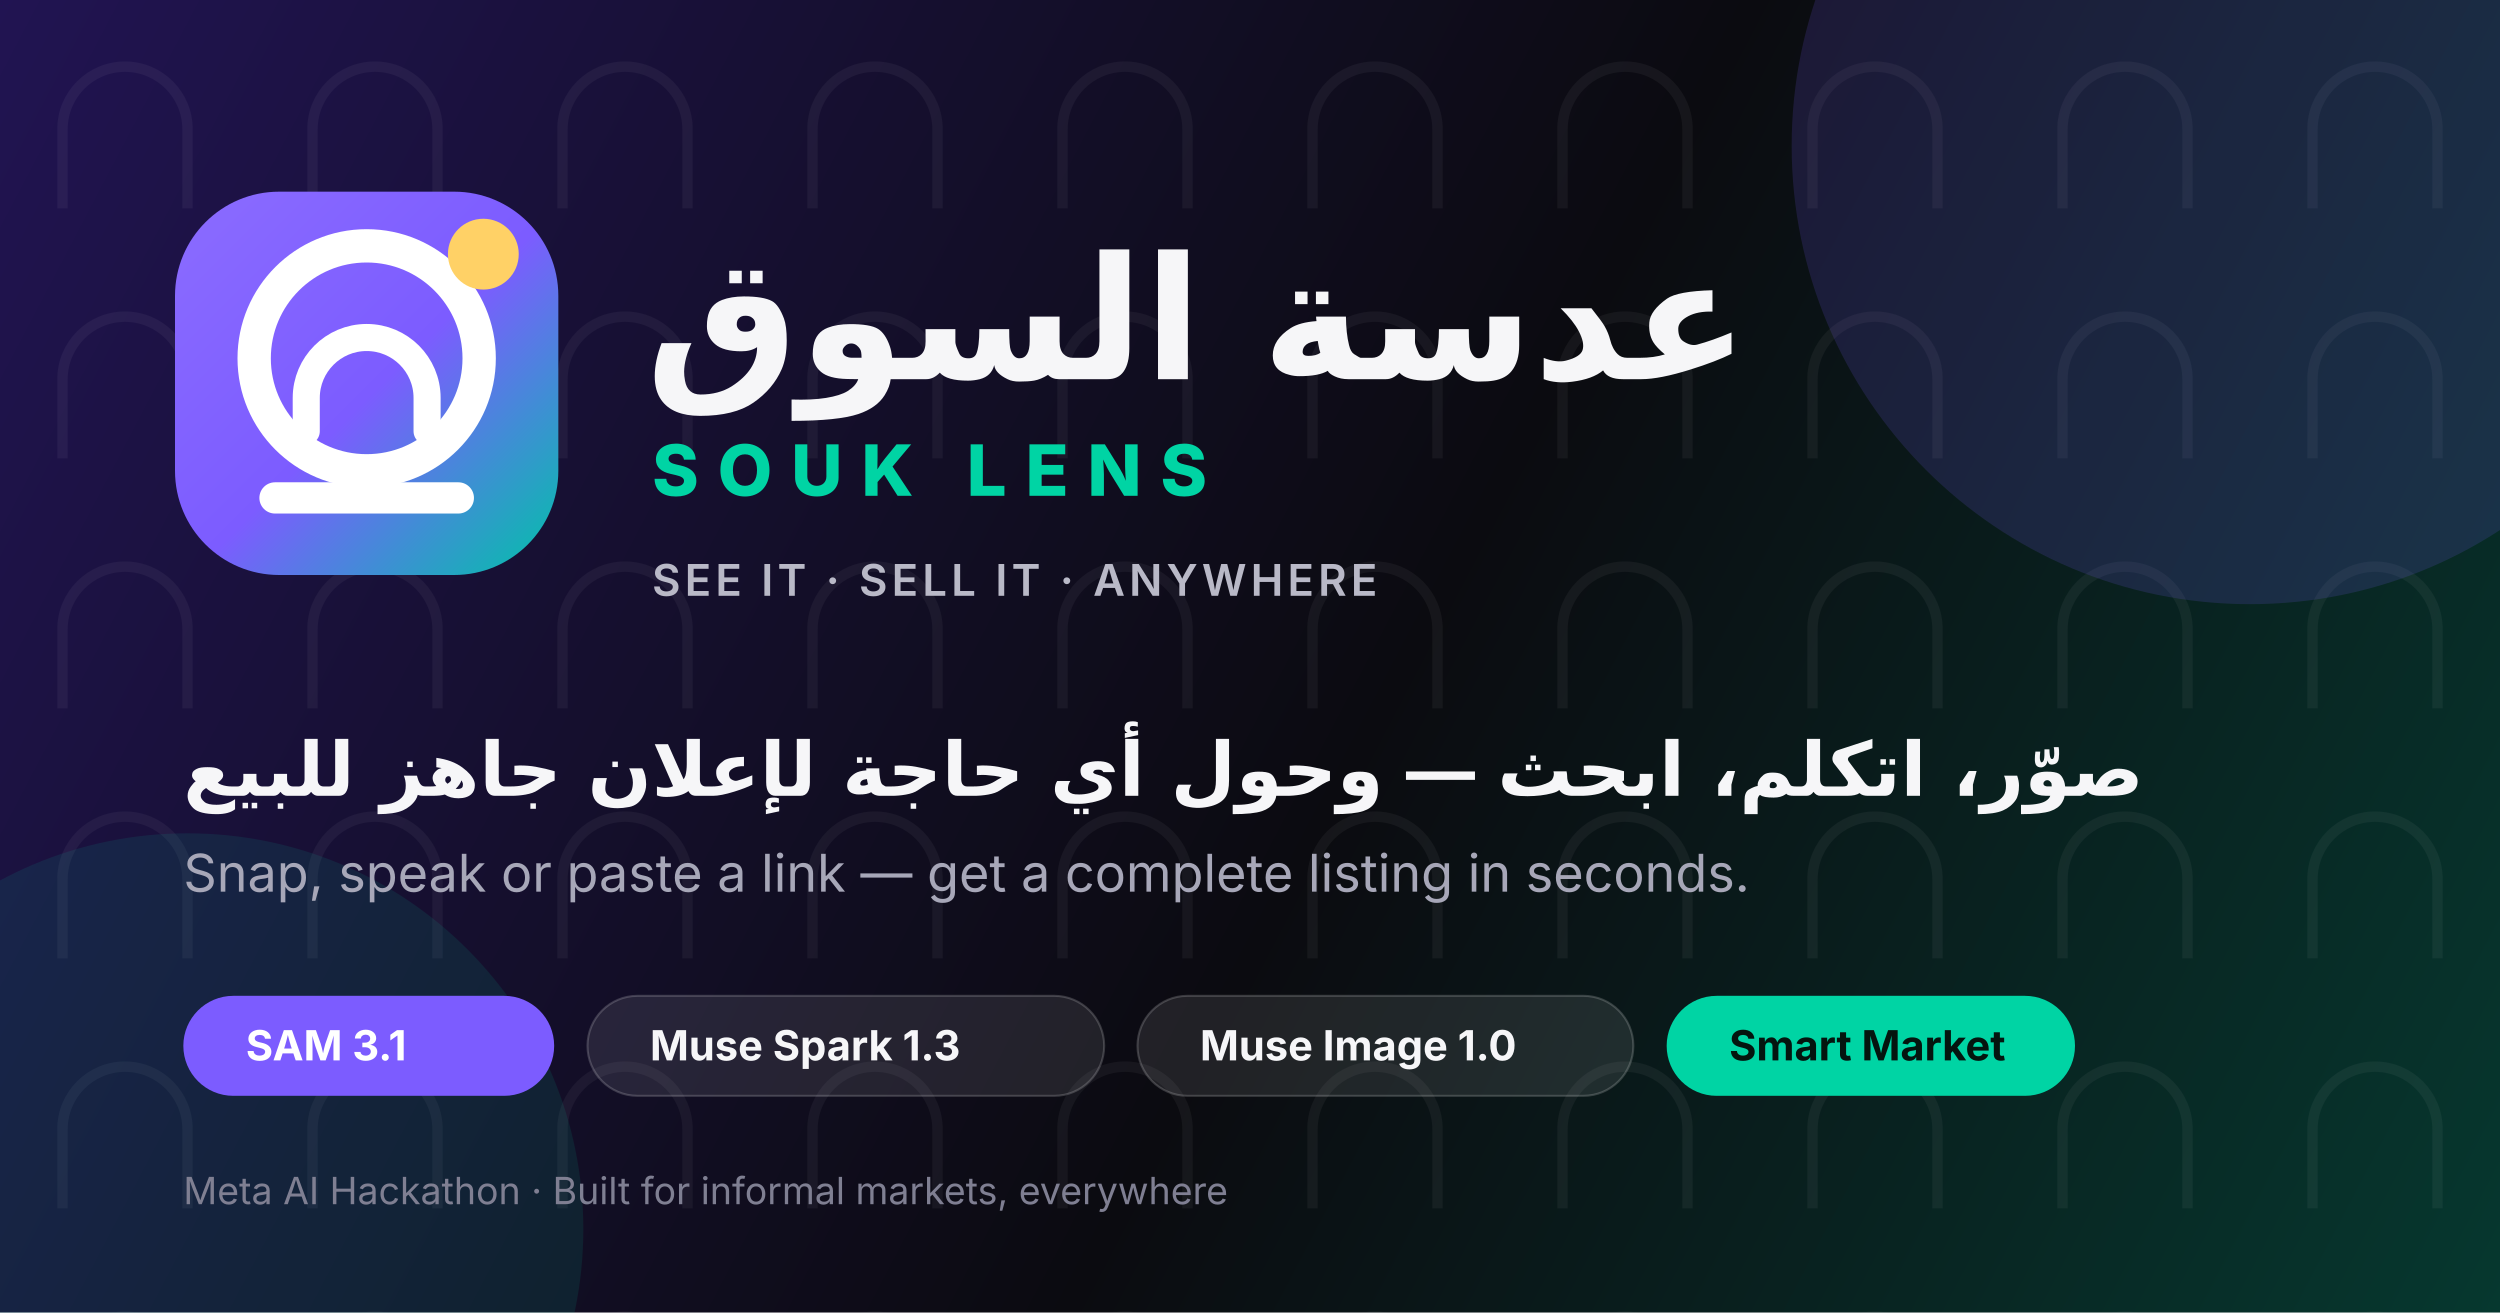
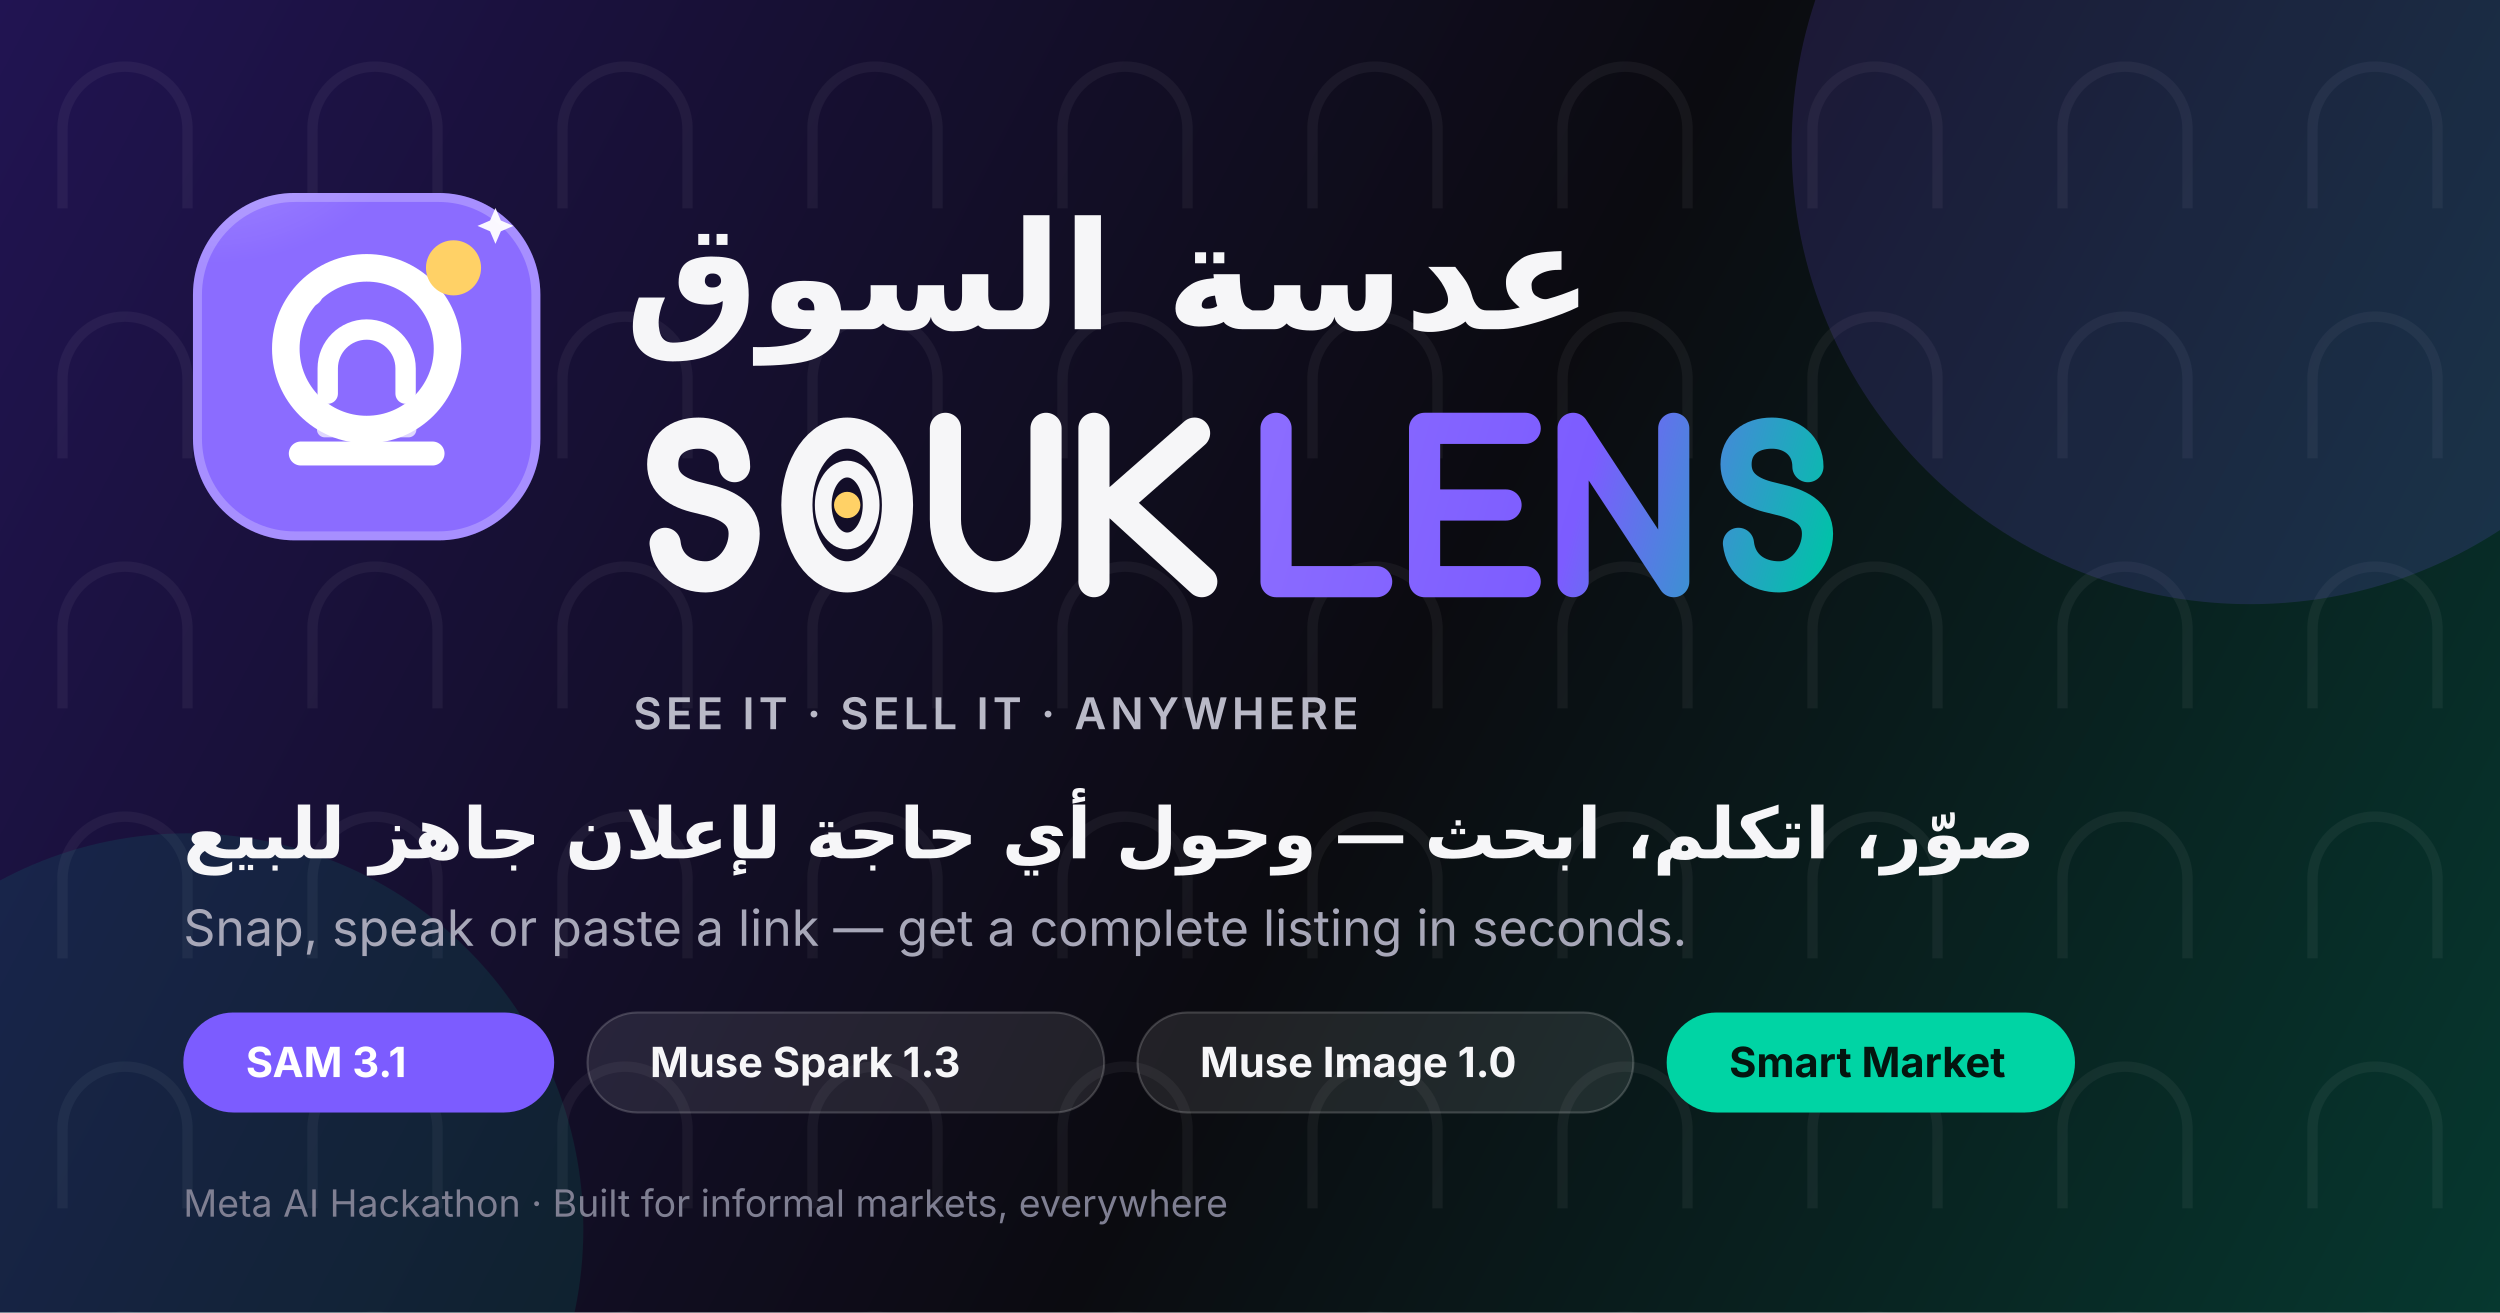
<svg xmlns="http://www.w3.org/2000/svg" viewBox="0 0 1200 630" role="img" aria-labelledby="t">
  <defs>
    <linearGradient id="bg" x1="0" y1="0" x2="1200" y2="630" gradientUnits="userSpaceOnUse">
      <stop offset="0" stop-color="#211452" />
      <stop offset=".55" stop-color="#0B0B10" />
      <stop offset="1" stop-color="#06382F" />
    </linearGradient>
-     <linearGradient id="lg" x1="84" y1="92" x2="268" y2="276" gradientUnits="userSpaceOnUse">
+     <linearGradient id="lg" x1="84" y1="84" x2="268" y2="268" gradientUnits="userSpaceOnUse">
      <stop offset="0" stop-color="#8B6CFF" />
      <stop offset=".52" stop-color="#7C5CFF" />
+       <stop offset="1" stop-color="#00C2A8" />
+     </linearGradient>
+     <radialGradient id="ogsheen" cx=".28" cy=".12" r=".55" gradientUnits="objectBoundingBox">
+       <stop offset="0" stop-color="#FFFFFF" stop-opacity=".22" />
+       <stop offset="1" stop-color="#FFFFFF" stop-opacity="0" />
+     </radialGradient>
+     <clipPath id="ogtile">
+       <rect x="3" y="3" width="58" height="58" rx="17" />
+     </clipPath>
+     <linearGradient id="ogwg" x1="270" y1="24" x2="498" y2="88" gradientUnits="userSpaceOnUse">
+       <stop offset="0" stop-color="#8B6CFF" />
+       <stop offset=".55" stop-color="#7C5CFF" />
      <stop offset="1" stop-color="#00C2A8" />
    </linearGradient>
    <pattern id="arch" width="120" height="120" patternUnits="userSpaceOnUse">
      <path d="M30 100V62a30 30 0 0 1 60 0v38" fill="none" stroke="#FFFFFF" stroke-opacity=".05" stroke-width="5" />
    </pattern>
  </defs>
  <rect width="1200" height="630" fill="url(#bg)" />
  <rect width="1200" height="630" fill="url(#arch)" />
  <circle cx="1080" cy="70" r="220" fill="#7C5CFF" opacity=".16" />
  <circle cx="90" cy="590" r="190" fill="#00D4A4" opacity=".10" />
-   <rect x="84" y="92" width="184" height="184" rx="50" fill="url(#lg)" />
-   <circle cx="176" cy="172" r="54" fill="none" stroke="#fff" stroke-width="16" />
-   <path d="M147 207v-16a29 29 0 0 1 58 0v16" fill="none" stroke="#fff" stroke-width="13" stroke-linecap="round" />
-   <path d="M132 239h88" stroke="#fff" stroke-width="15" stroke-linecap="round" />
-   <circle cx="232" cy="122" r="17" fill="#FFD166" />
-   <text x="310" y="182" font-family="Tajawal,Cairo,Segoe UI,sans-serif" font-size="82" font-weight="800" fill="#F6F6F8">عدسة السوق</text>
-   <text x="313" y="238" font-family="Inter,Segoe UI,sans-serif" font-size="34" font-weight="800" letter-spacing="9" fill="#00D4A4">SOUK LENS</text>
-   <text x="313" y="286" font-family="Inter,Segoe UI,sans-serif" font-size="21" font-weight="600" letter-spacing="2" fill="#B9B9C7">SEE IT · SELL IT · ANYWHERE</text>
-   <text x="88" y="382" font-family="Tajawal,Cairo,Segoe UI,sans-serif" font-size="36" font-weight="700" fill="#F6F6F8">صوّر، اتكلم، ابحث — وحول أي حاجة لإعلان جاهز للبيع</text>
-   <text x="88" y="428" font-family="Inter,Segoe UI,sans-serif" font-size="25" fill="#A7A7B8">Snap, speak or paste a link — get a complete listing in seconds.</text>
+   <g transform="translate(84,84) scale(2.875)">
+     <rect x="3" y="3" width="58" height="58" rx="17" fill="url(#lg)" />
+     <g clip-path="url(#ogtile)">
+       <ellipse cx="18" cy="8" rx="30" ry="20" fill="url(#ogsheen)" />
+     </g>
+     <rect x="3.75" y="3.75" width="56.5" height="56.5" rx="16.25" fill="none" stroke="#FFFFFF" stroke-opacity=".24" stroke-width="1.5" />
+     <circle cx="32" cy="29" r="13.5" fill="none" stroke="#fff" stroke-width="4.6" />
+     <circle cx="22.6" cy="19.8" r="2.1" fill="#FFFFFF" opacity=".9" />
+     <path d="M25.5 36.5v-4.2c0-3.6 2.9-6.5 6.5-6.5s6.5 2.9 6.5 6.5v4.2" fill="none" stroke="#fff" stroke-width="3.4" stroke-linecap="round" />
+     <path d="M21 46.5h22" stroke="#fff" stroke-width="4" stroke-linecap="round" />
+     <path d="M25 42.5h14" stroke="#fff" stroke-opacity=".72" stroke-width="2.6" stroke-linecap="round" />
+     <circle cx="46.5" cy="15.5" r="4.6" fill="#FFD166" />
+     <path d="M53.5 5.5l.9 2.1 2.1.9-2.1.9-.9 2.1-.9-2.1-2.1-.9 2.1-.9z" fill="#FFFFFF" opacity=".95" />
+   </g>
+   <text x="300" y="158" font-family="Tajawal,Cairo,Segoe UI,sans-serif" font-size="72" font-weight="800" fill="#F6F6F8">عدسة السوق</text>
+   <g transform="translate(302,178) scale(1.15)">
+     <g fill="none" stroke="#F6F6F8" stroke-width="13" stroke-linecap="round" stroke-linejoin="round">
+       <path d="M44 40 C44 31 37 26 29 26 C20 26 14 31 14 39 C14 47 20 51 29 53 L31 53.5 C40 55.5 48 59 48 68 C48 77 41 86 32 86 C23 86 16 81 15 72" />
+       <path d="M70 56 A21 30 0 1 0 112 56 A21 30 0 1 0 70 56" />
+       <path d="M132 24 V62 C132 76 142 86 153 86 C164 86 174 76 174 62 V24" />
+       <path d="M194 24 V88 M236 26 L203 55 L239 88" />
+     </g>
+     <g fill="none" stroke="#F6F6F8" stroke-width="7">
+       <path d="M81 56 A10 15 0 1 0 101 56 A10 15 0 1 0 81 56" />
+     </g>
+     <circle cx="91" cy="56" r="5.5" fill="#FFD166" />
+     <g fill="none" stroke="url(#ogwg)" stroke-width="13" stroke-linecap="round" stroke-linejoin="round">
+       <path d="M270 24 V88 H312" />
+       <path d="M374 24 H332 V88 H374 M332 56 H366" />
+       <path d="M394 88 V24 L436 88 V24" />
+       <path d="M492 40 C492 31 485 26 477 26 C468 26 462 31 462 39 C462 47 468 51 477 53 L479 53.5 C488 55.5 496 59 496 68 C496 77 489 86 480 86 C471 86 464 81 463 72" />
+     </g>
+   </g>
+   <text x="304" y="350" font-family="Inter,Segoe UI,sans-serif" font-size="21" font-weight="600" letter-spacing="2" fill="#B9B9C7">SEE IT · SELL IT · ANYWHERE</text>
+   <text x="88" y="412" font-family="Tajawal,Cairo,Segoe UI,sans-serif" font-size="34" font-weight="700" fill="#F6F6F8">صوّر، اتكلم، ابحث — وحول أي حاجة لإعلان جاهز للبيع</text>
+   <text x="88" y="454" font-family="Inter,Segoe UI,sans-serif" font-size="24" fill="#A7A7B8">Snap, speak or paste a link — get a complete listing in seconds.</text>
  <g font-family="Inter,Segoe UI,sans-serif" font-size="20" font-weight="700">
-     <rect x="88" y="478" width="178" height="48" rx="24" fill="#7C5CFF" />
-     <text x="118" y="509" fill="#fff">SAM 3.1</text>
-     <rect x="282" y="478" width="248" height="48" rx="24" fill="#FFFFFF" fill-opacity=".09" stroke="#FFFFFF" stroke-opacity=".18" />
-     <text x="312" y="509" fill="#F6F6F8">Muse Spark 1.3</text>
-     <rect x="546" y="478" width="238" height="48" rx="24" fill="#FFFFFF" fill-opacity=".09" stroke="#FFFFFF" stroke-opacity=".18" />
-     <text x="576" y="509" fill="#F6F6F8">Muse Image 1.0</text>
-     <rect x="800" y="478" width="196" height="48" rx="24" fill="#00D4A4" />
-     <text x="830" y="509" fill="#04150F">Smart Market</text>
+     <rect x="88" y="486" width="178" height="48" rx="24" fill="#7C5CFF" />
+     <text x="118" y="517" fill="#fff">SAM 3.1</text>
+     <rect x="282" y="486" width="248" height="48" rx="24" fill="#FFFFFF" fill-opacity=".09" stroke="#FFFFFF" stroke-opacity=".18" />
+     <text x="312" y="517" fill="#F6F6F8">Muse Spark 1.3</text>
+     <rect x="546" y="486" width="238" height="48" rx="24" fill="#FFFFFF" fill-opacity=".09" stroke="#FFFFFF" stroke-opacity=".18" />
+     <text x="576" y="517" fill="#F6F6F8">Muse Image 1.0</text>
+     <rect x="800" y="486" width="196" height="48" rx="24" fill="#00D4A4" />
+     <text x="830" y="517" fill="#04150F">Smart Market</text>
  </g>
-   <text x="88" y="578" font-family="Inter,Segoe UI,sans-serif" font-size="18" fill="#7F7F92">Meta AI Hackathon · Built for informal markets, everywhere</text>
+   <text x="88" y="584" font-family="Inter,Segoe UI,sans-serif" font-size="18" fill="#7F7F92">Meta AI Hackathon · Built for informal markets, everywhere</text>
</svg>
